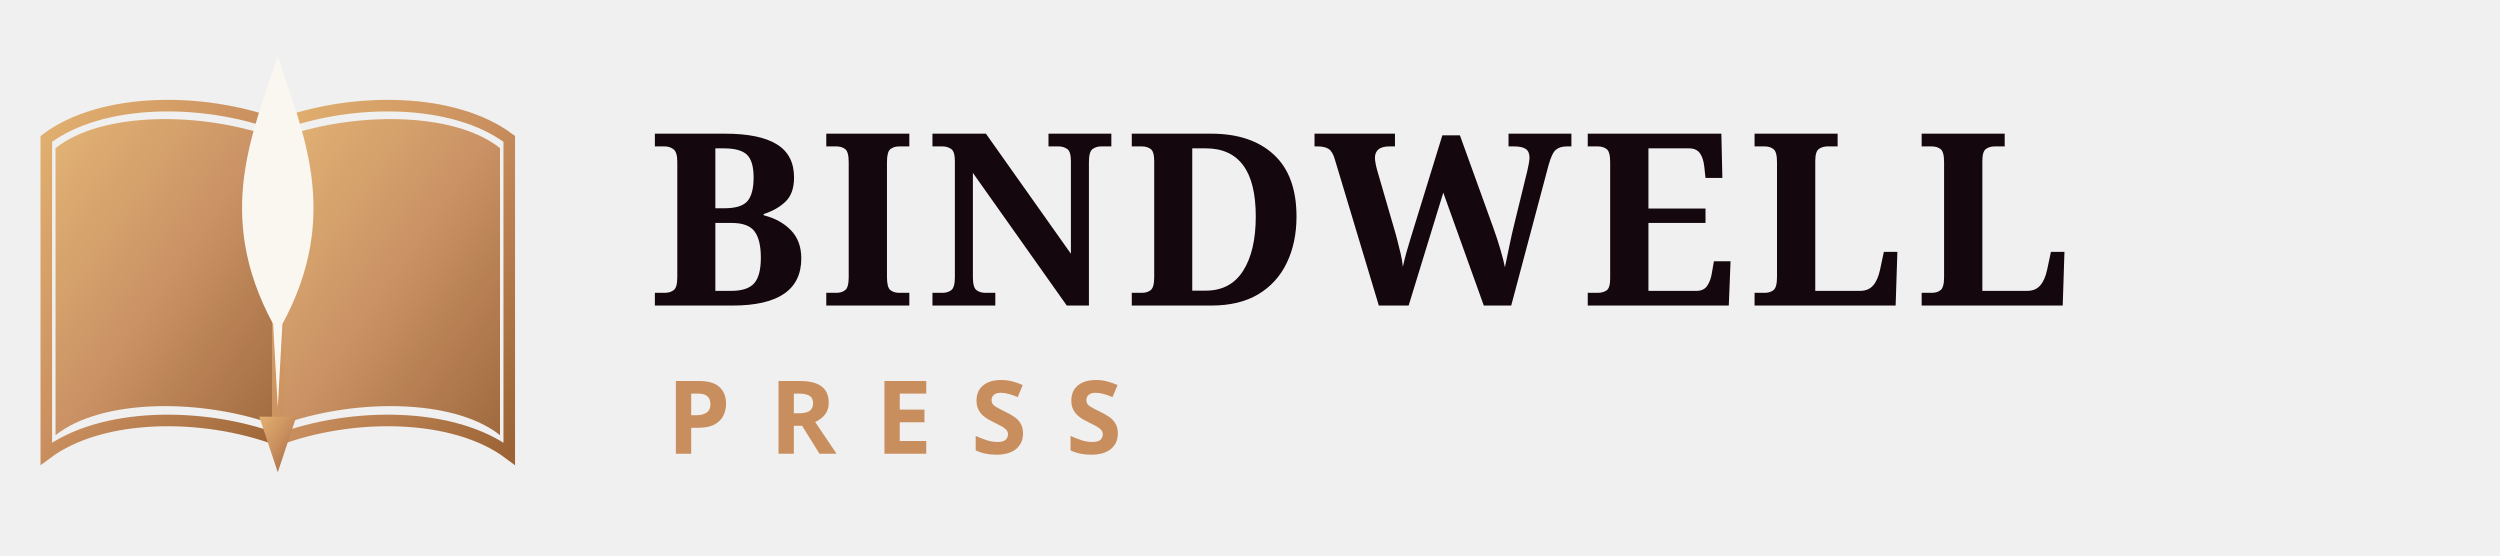
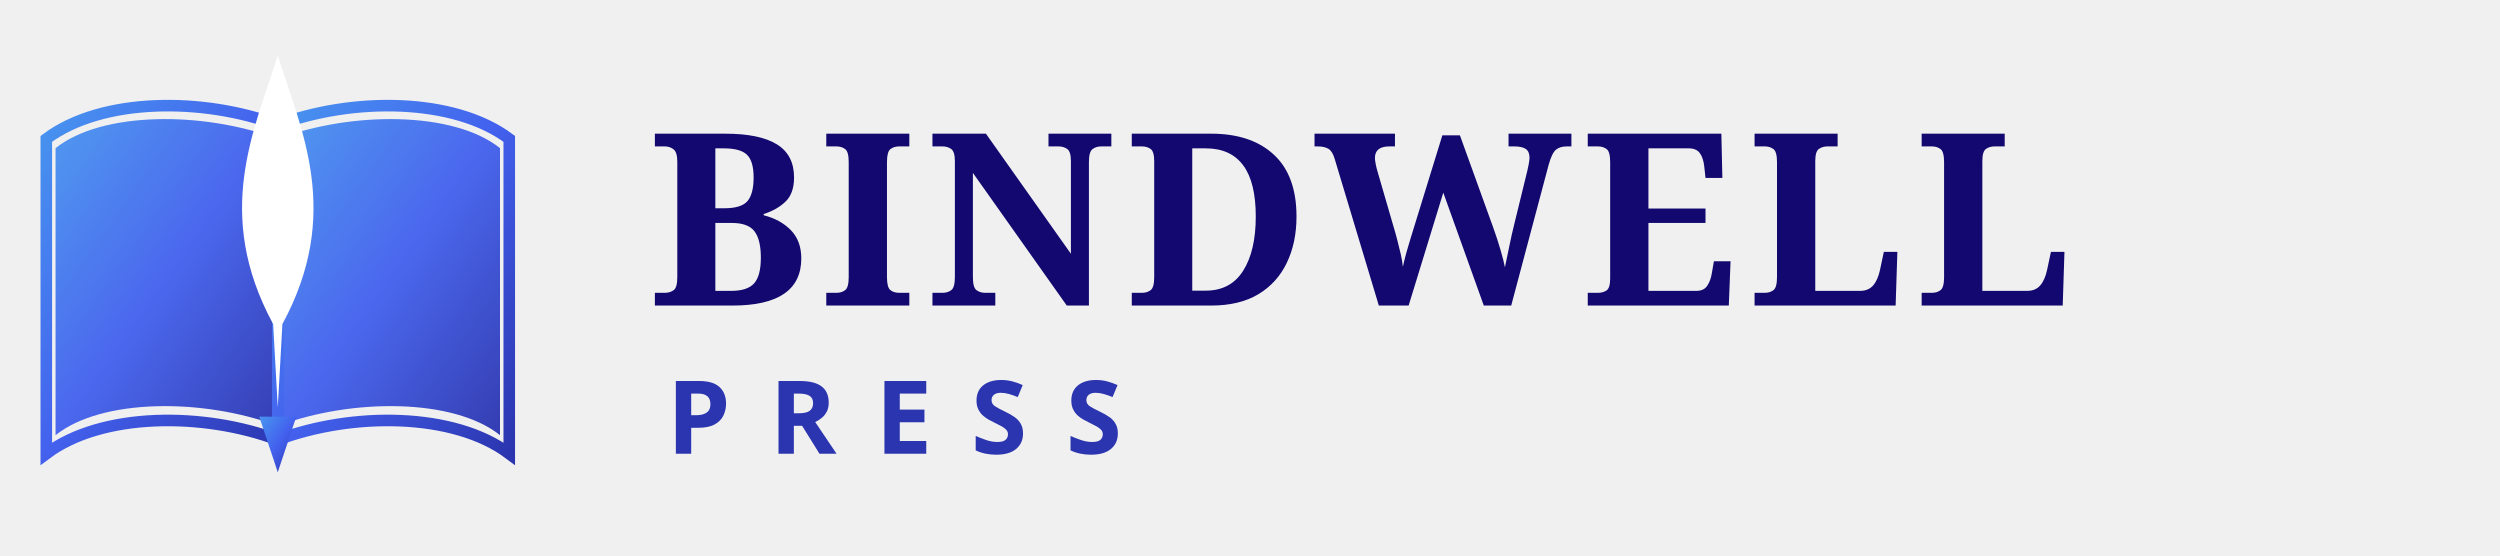
<svg xmlns="http://www.w3.org/2000/svg" viewBox="0 0 540 120" width="540" height="120">
  <defs>
-     <linearGradient id="goldGrad" x1="0%" y1="0%" x2="100%" y2="100%">
-       <stop offset="0%" stop-color="#E2B170" />
-       <stop offset="50%" stop-color="#C98E5E" />
-       <stop offset="100%" stop-color="#9C6436" />
+     <linearGradient id="blueGrad" x1="0%" y1="0%" x2="100%" y2="100%">
+       <stop offset="0%" stop-color="#4895EF" />
+       <stop offset="50%" stop-color="#4361EE" />
+       <stop offset="100%" stop-color="#2B35AF" />
    </linearGradient>
  </defs>
  <g transform="translate(10, 10)">
-     <path d="M 50 82 C 34 76, 12 76, 2 84 L 2 22 C 12 14, 34 14, 50 20 Z" fill="url(#goldGrad)" opacity="0.95" />
-     <path d="M 50 85 C 34 79, 12 79, 0 88 L 0 20 C 12 11, 34 11, 50 17 Z" fill="none" stroke="url(#goldGrad)" stroke-width="2.5" />
-     <path d="M 50 82 C 66 76, 88 76, 98 84 L 98 22 C 88 14, 66 14, 50 20 Z" fill="url(#goldGrad)" opacity="0.95" />
-     <path d="M 50 85 C 66 79, 88 79, 100 88 L 100 20 C 88 11, 66 11, 50 17 Z" fill="none" stroke="url(#goldGrad)" stroke-width="2.5" />
-     <path d="M 50 2 C 55 18, 64 36, 51 60 L 50 78 L 49 60 C 36 36, 45 18, 50 2 Z" fill="#FAF6F0" />
-     <path d="M 50 12 L 50 56" stroke="url(#goldGrad)" stroke-width="2" />
-     <polygon points="46,80 54,80 50,92" fill="url(#goldGrad)" />
+     <path d="M 50 82 C 34 76, 12 76, 2 84 L 2 22 C 12 14, 34 14, 50 20 Z" fill="url(#blueGrad)" opacity="0.95" />
+     <path d="M 50 85 C 34 79, 12 79, 0 88 L 0 20 C 12 11, 34 11, 50 17 Z" fill="none" stroke="url(#blueGrad)" stroke-width="2.5" />
+     <path d="M 50 82 C 66 76, 88 76, 98 84 L 98 22 C 88 14, 66 14, 50 20 Z" fill="url(#blueGrad)" opacity="0.95" />
+     <path d="M 50 85 C 66 79, 88 79, 100 88 L 100 20 C 88 11, 66 11, 50 17 Z" fill="none" stroke="url(#blueGrad)" stroke-width="2.5" />
+     <path d="M 50 2 C 55 18, 64 36, 51 60 L 50 78 L 49 60 C 36 36, 45 18, 50 2 Z" fill="#FFFFFF" />
+     <path d="M 50 12 L 50 56" stroke="url(#blueGrad)" stroke-width="2" />
+     <polygon points="46,80 54,80 50,92" fill="url(#blueGrad)" />
  </g>
-   <text x="140" y="66" font-family="'Fraunces', 'Cinzel', 'Playfair Display', Georgia, serif" font-size="52" font-weight="900" fill="#14070D" letter-spacing="0.04em">BINDWELL</text>
-   <text x="144" y="98" font-family="'Plus Jakarta Sans', sans-serif" font-size="22" font-weight="800" fill="#C98E5E" letter-spacing="0.38em">PRESS</text>
+   <text x="140" y="66" font-family="'Fraunces', 'Cinzel', 'Playfair Display', Georgia, serif" font-size="52" font-weight="900" fill="#12086F" letter-spacing="0.04em">BINDWELL</text>
+   <text x="144" y="98" font-family="'Plus Jakarta Sans', sans-serif" font-size="22" font-weight="800" fill="#2B35AF" letter-spacing="0.38em">PRESS</text>
</svg>
